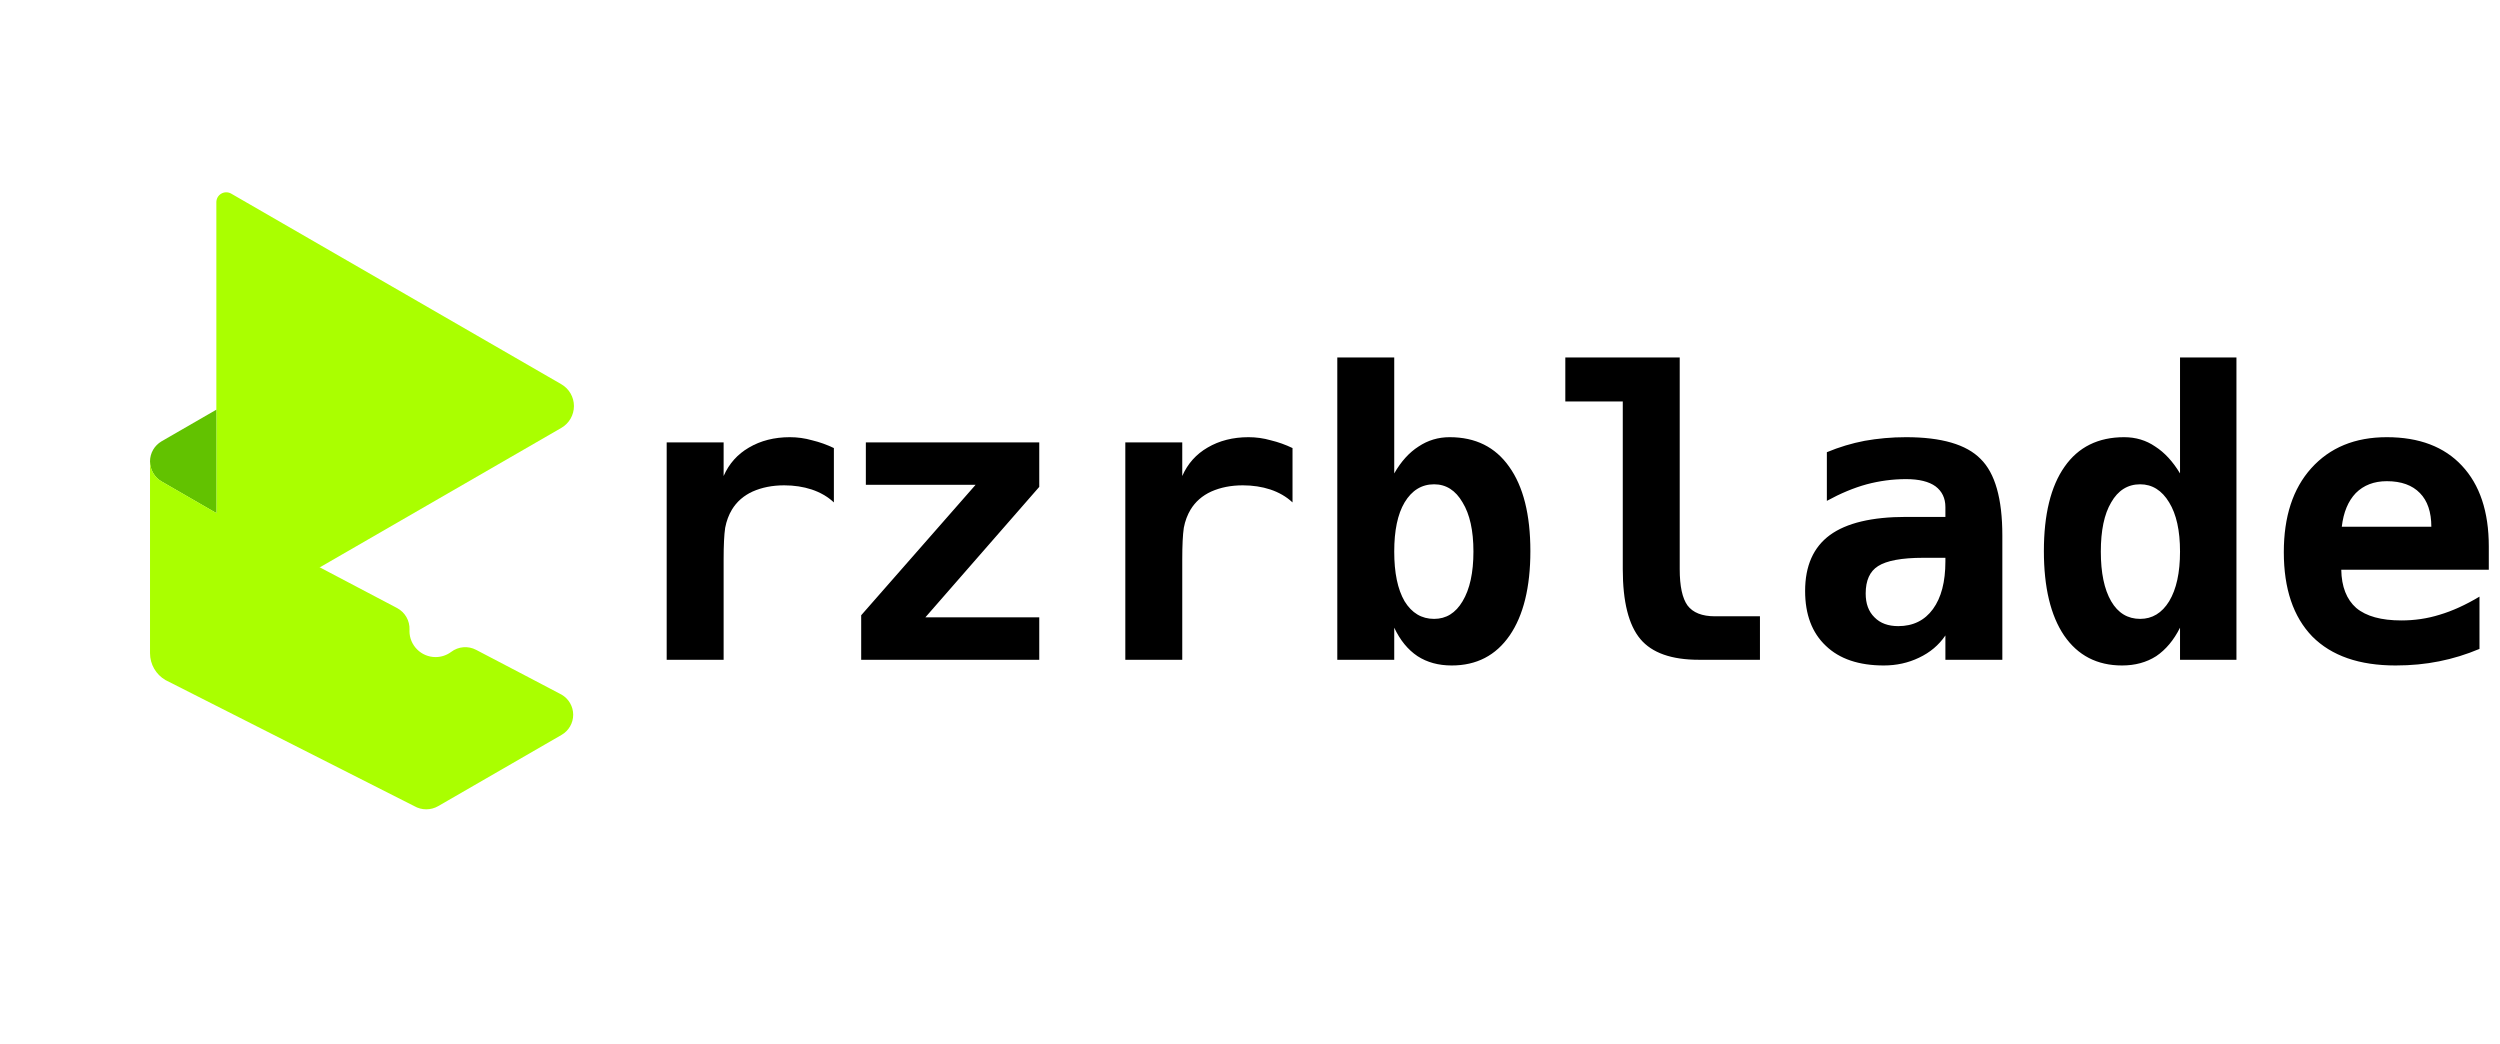
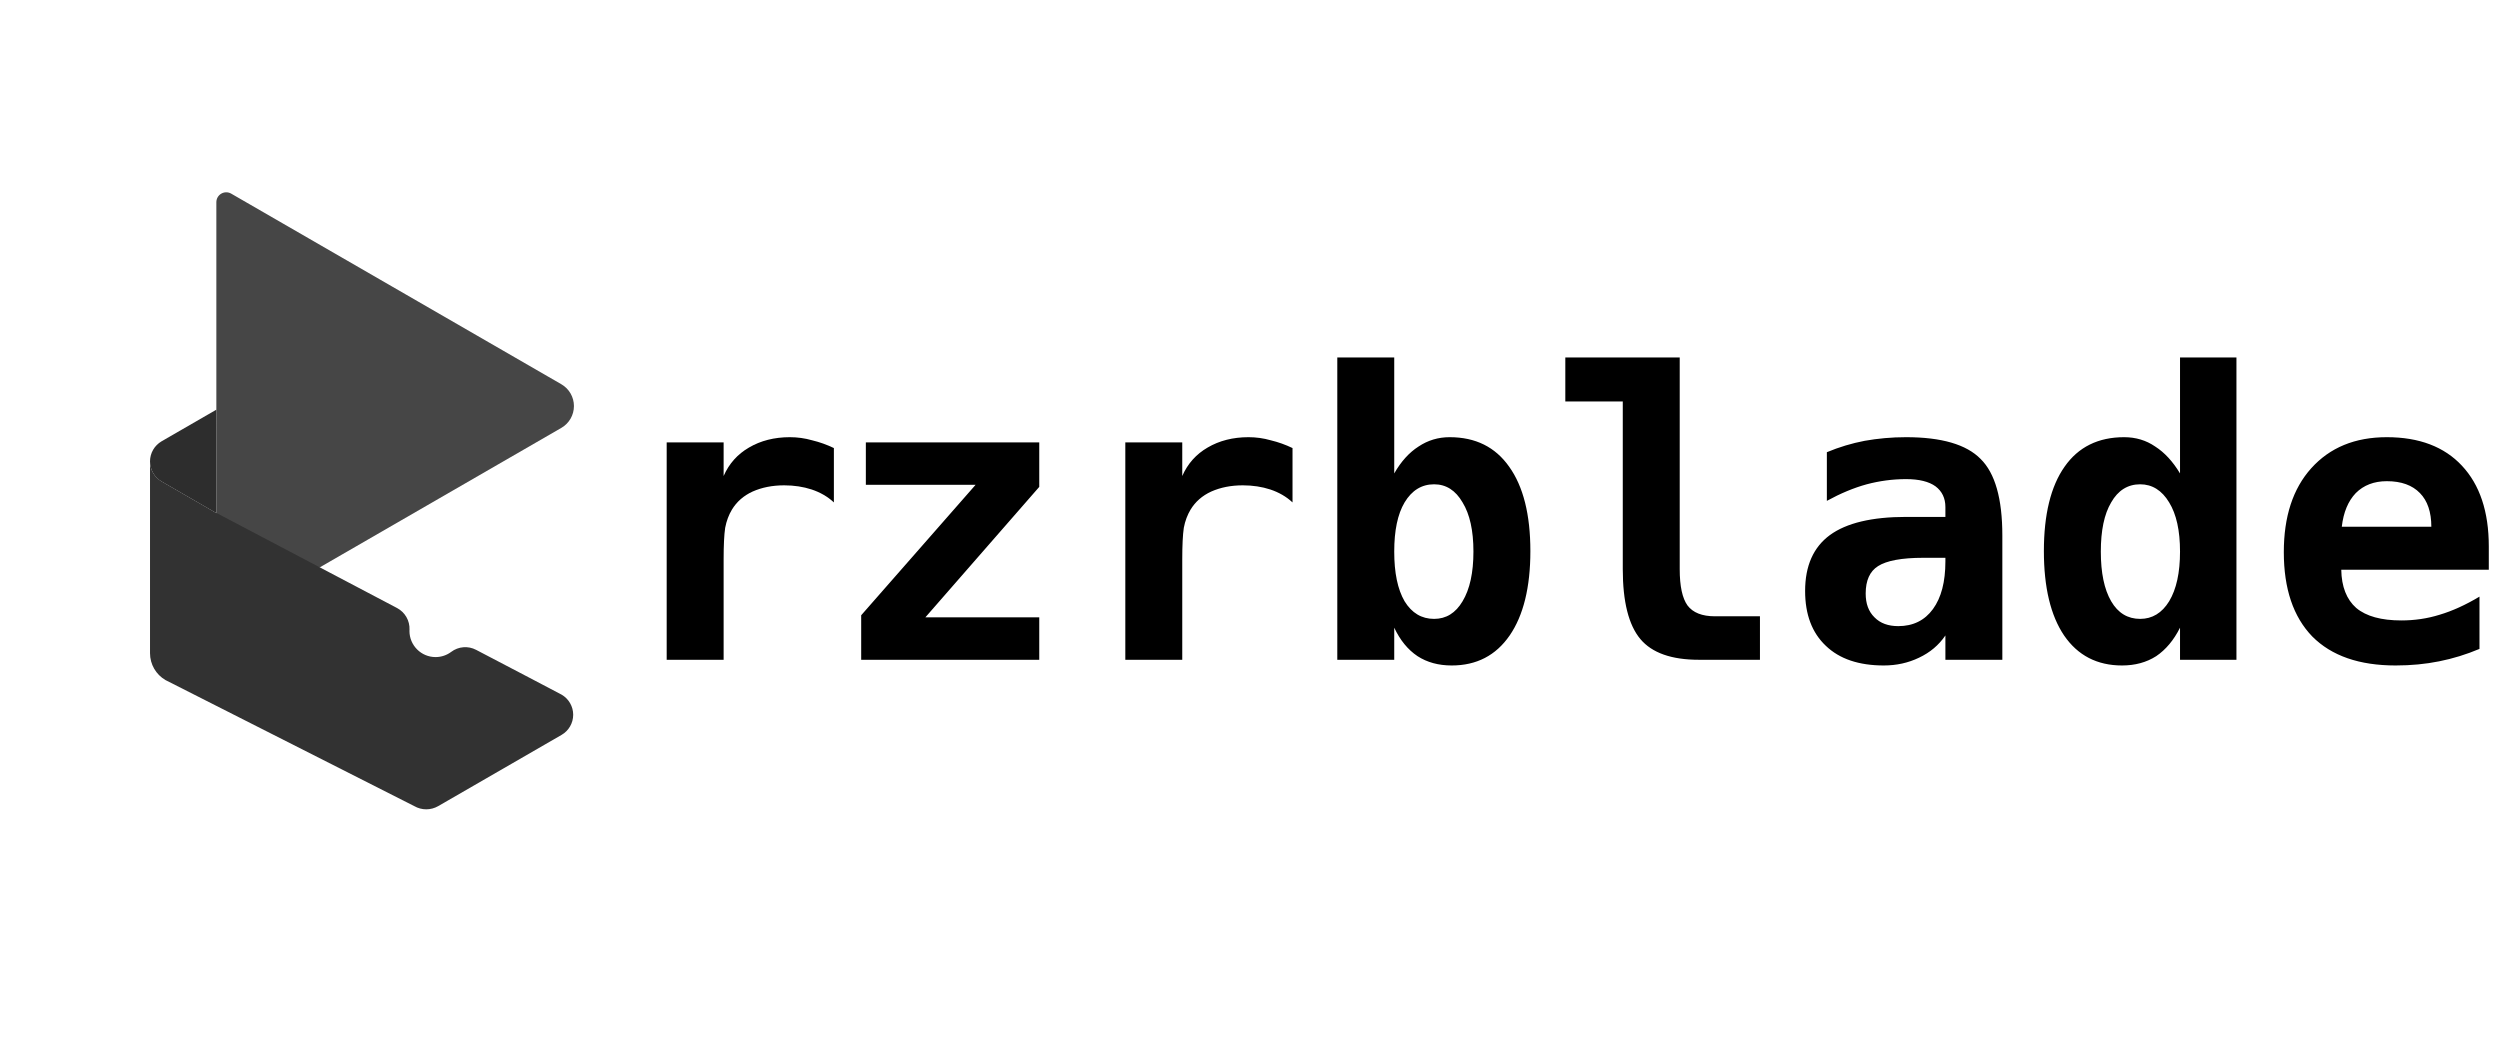
<svg xmlns="http://www.w3.org/2000/svg" width="100%" height="100%" viewBox="0 0 970 405" version="1.1" xml:space="preserve" style="fill-rule:evenodd;clip-rule:evenodd;stroke-linejoin:round;stroke-miterlimit:2;">
  <g id="Artboard1" transform="matrix(1,0,0,1,-32.6422,553.845)">
    <rect x="32.642" y="-553.845" width="969.796" height="404.713" style="fill:none;" />
    <g transform="matrix(2.34161,0,0,2.34161,-51.5041,754.969)">
      <g transform="matrix(0.345797,-0.199646,0.199646,0.345797,-101.103,-531.683)">
-         <path d="M367.15,230.047C367.884,228.776 369.24,227.993 370.707,227.993C372.174,227.993 373.529,228.776 374.263,230.047C387.423,252.841 433.617,332.851 453.361,367.048C455.229,370.284 455.229,374.272 453.361,377.508C451.492,380.745 448.039,382.739 444.302,382.739L278.994,382.739C278.994,382.739 350.264,259.294 367.15,230.047Z" style="fill:rgb(170,255,0);" />
+         <path d="M367.15,230.047C367.884,228.776 369.24,227.993 370.707,227.993C372.174,227.993 373.529,228.776 374.263,230.047C387.423,252.841 433.617,332.851 453.361,367.048C455.229,370.284 455.229,374.272 453.361,377.508C451.492,380.745 448.039,382.739 444.302,382.739L278.994,382.739C278.994,382.739 350.264,259.294 367.15,230.047Z" style="fill:rgba(70, 70, 70, 1);" />
      </g>
      <g transform="matrix(-0.344385,0.19883,-0.19883,-0.344385,292.29,-442.617)">
-         <path d="M440.867,345.408L454.03,368.207C455.761,371.204 455.761,374.897 454.03,377.895C452.3,380.892 449.101,382.738 445.64,382.739L419.314,382.739L440.867,345.408Z" style="fill:rgb(98,194,0);" />
+         <path d="M440.867,345.408L454.03,368.207C455.761,371.204 455.761,374.897 454.03,377.895C452.3,380.892 449.101,382.738 445.64,382.739L419.314,382.739L440.867,345.408Z" style="fill:rgba(45, 45, 45, 1);" />
      </g>
      <g transform="matrix(0.344385,-0.19883,0.19883,0.344385,-111.389,-483.691)">
-         <path d="M373.477,219.09C371.746,222.087 371.746,225.78 373.476,228.777L386.64,251.577L386.667,251.53C386.667,251.53 420.098,304.539 432.044,323.482C434.058,326.675 434.052,330.742 432.029,333.93C431.929,334.066 431.841,334.211 431.755,334.358C428.752,339.56 430.537,346.222 435.739,349.225C437.853,350.445 440.208,350.875 442.461,350.606C446.196,350.138 449.864,351.873 451.872,355.057C459.177,366.504 473.381,389.025 473.381,389.025C475.111,392.022 475.111,395.715 473.381,398.712C471.65,401.71 468.452,403.556 464.991,403.556L405.638,403.556C402.077,403.556 398.787,401.657 397.006,398.573L333.5,301.275C331.188,297.27 331.188,292.336 333.5,288.331L373.477,219.09ZM373.477,219.09L373.785,218.556L373.802,218.566C373.688,218.736 373.58,218.911 373.477,219.09Z" style="fill:rgb(170,255,0);" />
+         <path d="M373.477,219.09C371.746,222.087 371.746,225.78 373.476,228.777L386.64,251.577L386.667,251.53C386.667,251.53 420.098,304.539 432.044,323.482C434.058,326.675 434.052,330.742 432.029,333.93C431.929,334.066 431.841,334.211 431.755,334.358C428.752,339.56 430.537,346.222 435.739,349.225C437.853,350.445 440.208,350.875 442.461,350.606C446.196,350.138 449.864,351.873 451.872,355.057C459.177,366.504 473.381,389.025 473.381,389.025C475.111,392.022 475.111,395.715 473.381,398.712C471.65,401.71 468.452,403.556 464.991,403.556L405.638,403.556C402.077,403.556 398.787,401.657 397.006,398.573L333.5,301.275C331.188,297.27 331.188,292.336 333.5,288.331L373.477,219.09ZM373.477,219.09L373.785,218.556L373.802,218.566C373.688,218.736 373.58,218.911 373.477,219.09Z" style="fill:rgba(50, 50, 50, 1);" />
      </g>
      <g transform="matrix(5.48947,0,0,5.48947,-1451.59,-2960.06)">
        <g transform="matrix(12,0,0,12,342.557,457.318)">
                </g>
        <text x="289.397px" y="457.318px" style="font-family:'SpaceMono-Bold', 'Space Mono', monospace;font-weight:700;font-size:12px;">r<tspan x="296.021px 302.645px 309.269px 315.761px 321.965px 328.589px 335.213px " y="457.318px 457.318px 457.318px 457.318px 457.318px 457.318px 457.318px ">zrblade</tspan>
        </text>
      </g>
    </g>
  </g>
</svg>
